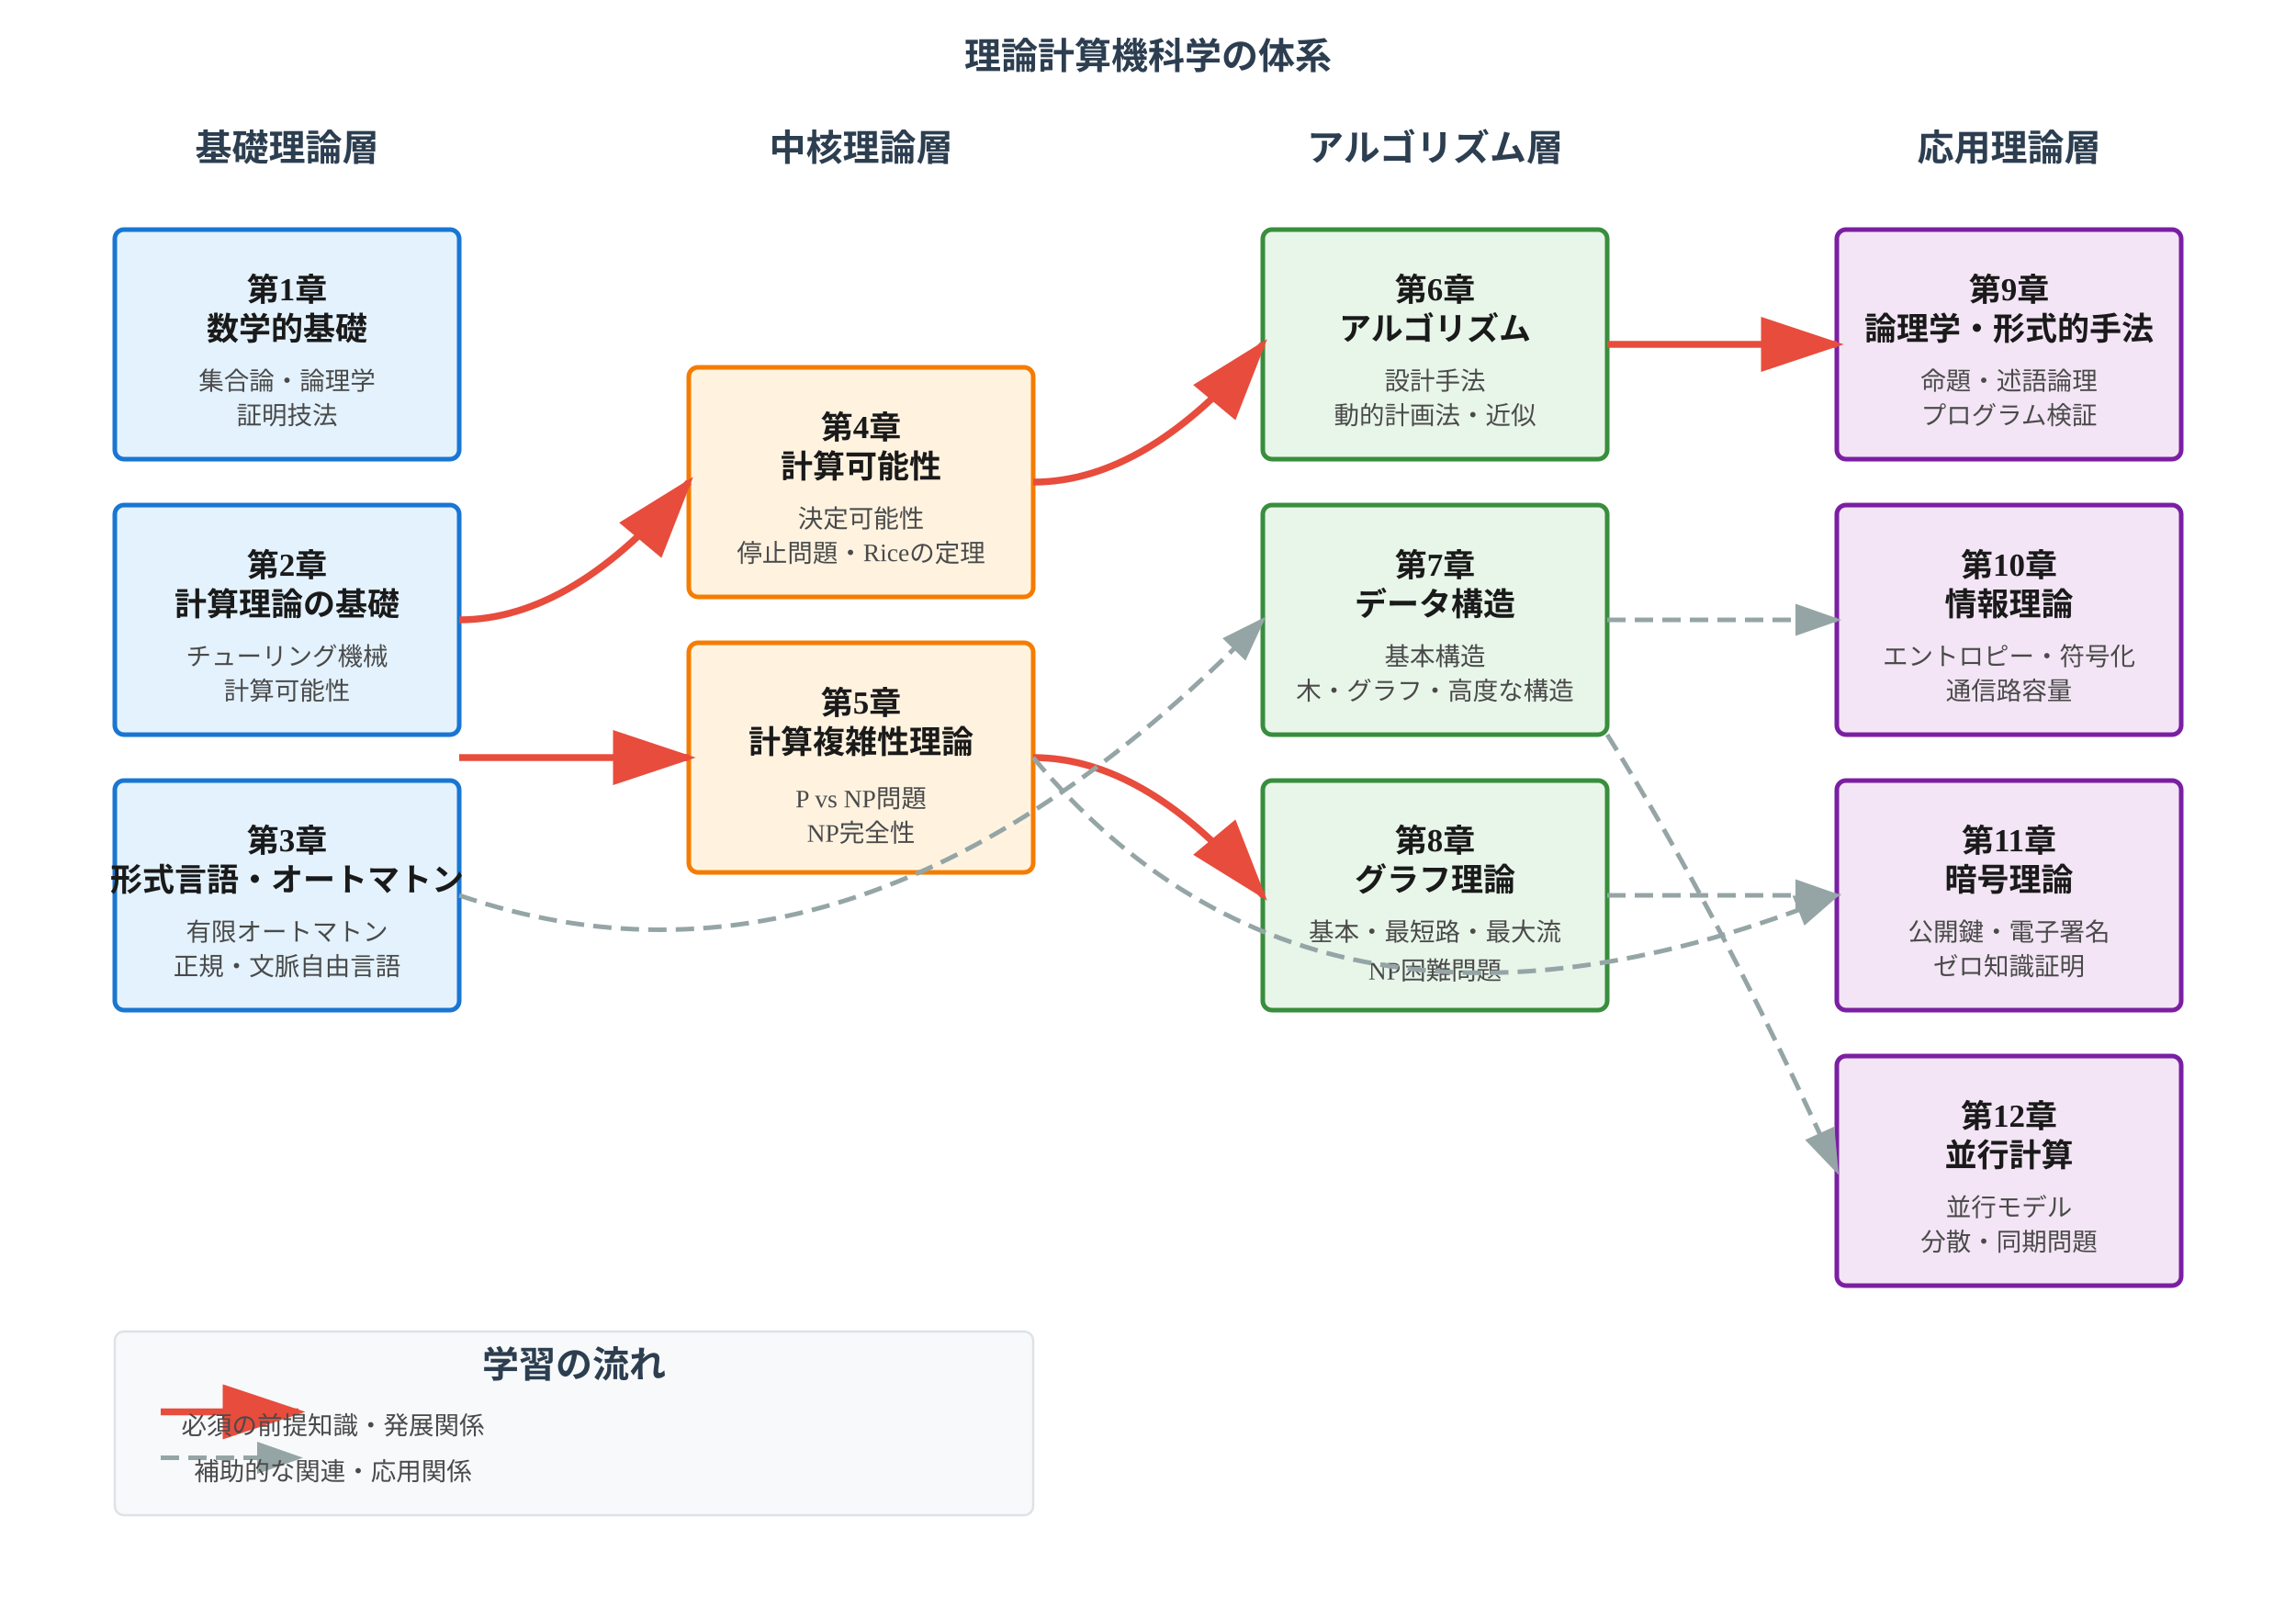
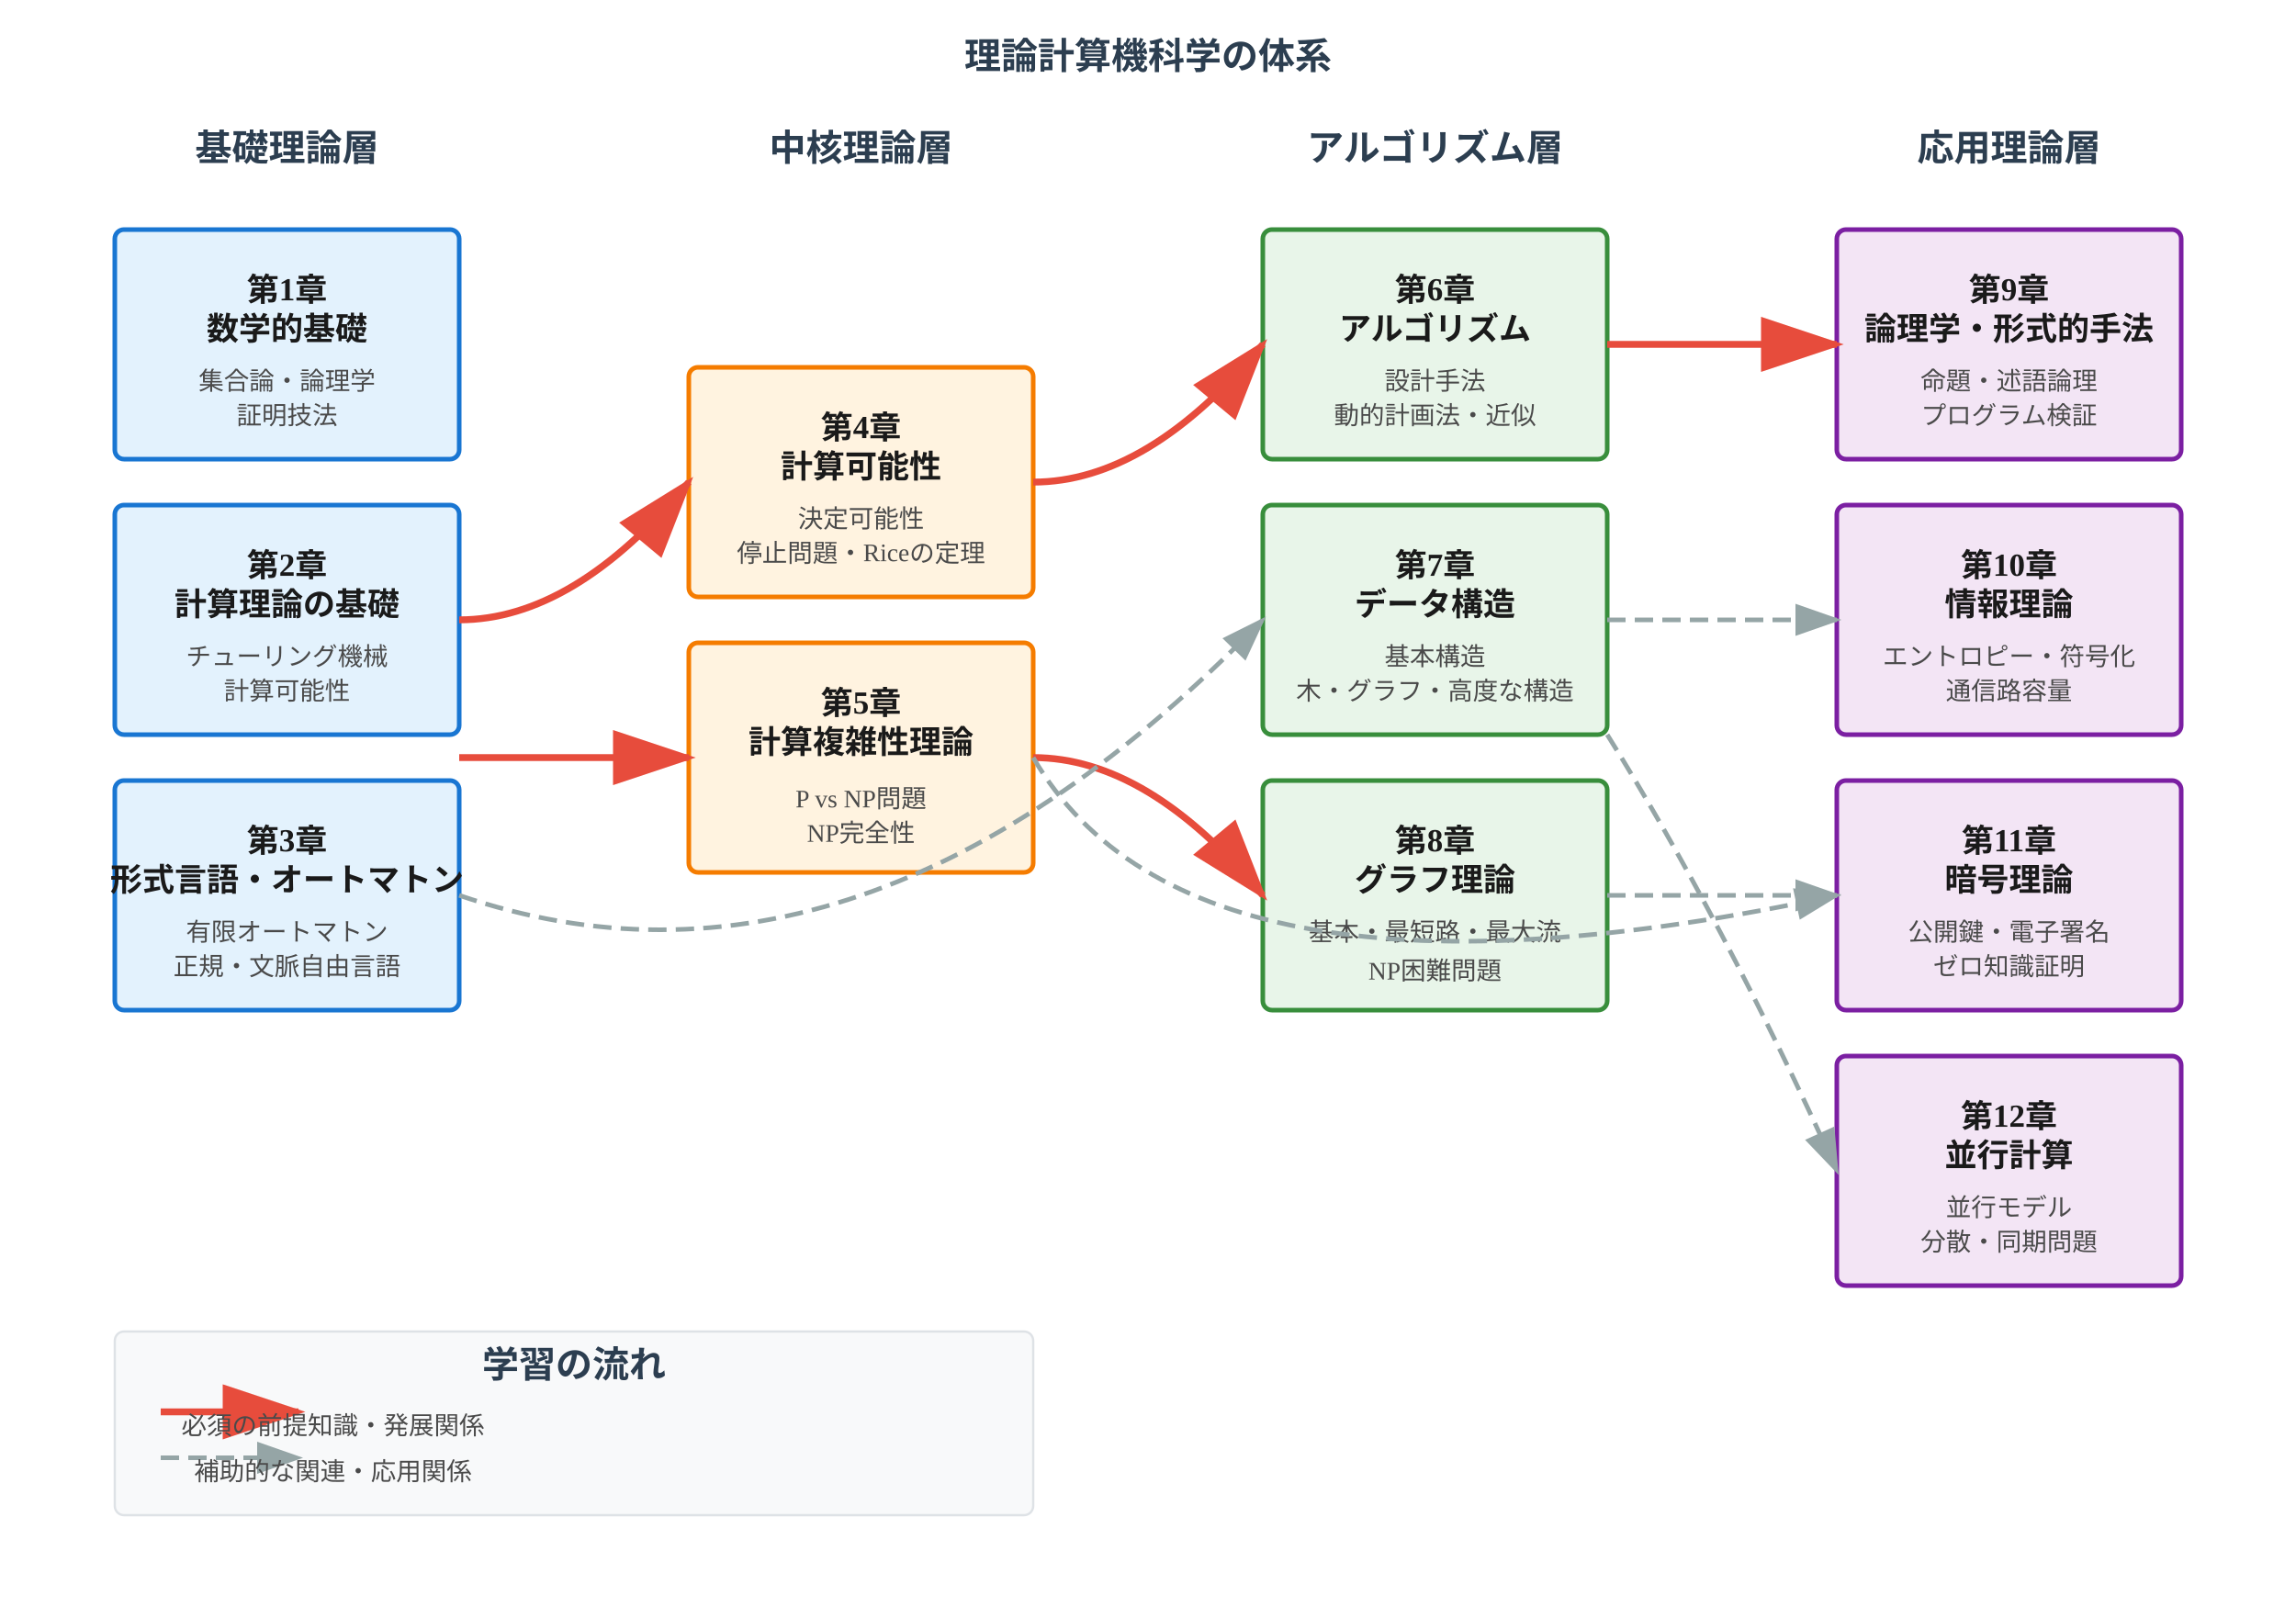
<svg xmlns="http://www.w3.org/2000/svg" viewBox="0 0 1000 700">
  <defs>
    <style>
      .foundation { fill: #e3f2fd; stroke: #1976d2; stroke-width: 2px; }
      .core { fill: #fff3e0; stroke: #f57c00; stroke-width: 2px; }
      .algorithm { fill: #e8f5e9; stroke: #388e3c; stroke-width: 2px; }
      .applied { fill: #f3e5f5; stroke: #7b1fa2; stroke-width: 2px; }
      
      .chapter-box { 
        rx: 4px; 
        ry: 4px; 
        font-family: Inter, Helvetica, sans-serif;
      }
      
      .chapter-title { 
        font-size: 14px; 
        font-weight: 600; 
        text-anchor: middle; 
        dominant-baseline: central;
        fill: #1a1a1a;
      }
      
      .chapter-subtitle { 
        font-size: 11px; 
        font-weight: 400; 
        text-anchor: middle; 
        dominant-baseline: central;
        fill: #4a4a4a;
      }
      
      .layer-title {
        font-size: 16px;
        font-weight: 600;
        text-anchor: middle;
        fill: #2c3e50;
      }
      
      .main-flow { stroke: #e74c3c; stroke-width: 3px; fill: none; marker-end: url(#main-arrow); }
      .support-flow { stroke: #95a5a6; stroke-width: 2px; fill: none; stroke-dasharray: 8,4; marker-end: url(#support-arrow); }
    </style>
    <marker id="main-arrow" markerWidth="12" markerHeight="8" refX="11" refY="4" orient="auto">
      <polygon points="0 0, 12 4, 0 8" fill="#e74c3c" />
    </marker>
    <marker id="support-arrow" markerWidth="10" markerHeight="7" refX="9" refY="3.5" orient="auto">
      <polygon points="0 0, 10 3.5, 0 7" fill="#95a5a6" />
    </marker>
  </defs>
  <text x="500" y="30" class="layer-title">理論計算機科学の体系</text>
  <text x="125" y="70" class="layer-title">基礎理論層</text>
  <text x="375" y="70" class="layer-title">中核理論層</text>
  <text x="625" y="70" class="layer-title">アルゴリズム層</text>
  <text x="875" y="70" class="layer-title">応用理論層</text>
  <g class="foundation-layer">
    <rect x="50" y="100" width="150" height="100" class="chapter-box foundation" />
    <text x="125" y="125" class="chapter-title">第1章</text>
    <text x="125" y="142" class="chapter-title">数学的基礎</text>
    <text x="125" y="165" class="chapter-subtitle">集合論・論理学</text>
    <text x="125" y="180" class="chapter-subtitle">証明技法</text>
    <rect x="50" y="220" width="150" height="100" class="chapter-box foundation" />
    <text x="125" y="245" class="chapter-title">第2章</text>
    <text x="125" y="262" class="chapter-title">計算理論の基礎</text>
    <text x="125" y="285" class="chapter-subtitle">チューリング機械</text>
    <text x="125" y="300" class="chapter-subtitle">計算可能性</text>
    <rect x="50" y="340" width="150" height="100" class="chapter-box foundation" />
    <text x="125" y="365" class="chapter-title">第3章</text>
    <text x="125" y="382" class="chapter-title">形式言語・オートマトン</text>
    <text x="125" y="405" class="chapter-subtitle">有限オートマトン</text>
    <text x="125" y="420" class="chapter-subtitle">正規・文脈自由言語</text>
  </g>
  <g class="core-layer">
    <rect x="300" y="160" width="150" height="100" class="chapter-box core" />
    <text x="375" y="185" class="chapter-title">第4章</text>
    <text x="375" y="202" class="chapter-title">計算可能性</text>
    <text x="375" y="225" class="chapter-subtitle">決定可能性</text>
    <text x="375" y="240" class="chapter-subtitle">停止問題・Riceの定理</text>
    <rect x="300" y="280" width="150" height="100" class="chapter-box core" />
    <text x="375" y="305" class="chapter-title">第5章</text>
    <text x="375" y="322" class="chapter-title">計算複雑性理論</text>
    <text x="375" y="345" class="chapter-subtitle">P vs NP問題</text>
    <text x="375" y="360" class="chapter-subtitle">NP完全性</text>
  </g>
  <g class="algorithm-layer">
    <rect x="550" y="100" width="150" height="100" class="chapter-box algorithm" />
    <text x="625" y="125" class="chapter-title">第6章</text>
    <text x="625" y="142" class="chapter-title">アルゴリズム</text>
    <text x="625" y="165" class="chapter-subtitle">設計手法</text>
    <text x="625" y="180" class="chapter-subtitle">動的計画法・近似</text>
    <rect x="550" y="220" width="150" height="100" class="chapter-box algorithm" />
    <text x="625" y="245" class="chapter-title">第7章</text>
    <text x="625" y="262" class="chapter-title">データ構造</text>
    <text x="625" y="285" class="chapter-subtitle">基本構造</text>
    <text x="625" y="300" class="chapter-subtitle">木・グラフ・高度な構造</text>
    <rect x="550" y="340" width="150" height="100" class="chapter-box algorithm" />
    <text x="625" y="365" class="chapter-title">第8章</text>
    <text x="625" y="382" class="chapter-title">グラフ理論</text>
    <text x="625" y="405" class="chapter-subtitle">基本・最短路・最大流</text>
    <text x="625" y="420" class="chapter-subtitle">NP困難問題</text>
  </g>
  <g class="applied-layer">
    <rect x="800" y="100" width="150" height="100" class="chapter-box applied" />
    <text x="875" y="125" class="chapter-title">第9章</text>
    <text x="875" y="142" class="chapter-title">論理学・形式的手法</text>
    <text x="875" y="165" class="chapter-subtitle">命題・述語論理</text>
    <text x="875" y="180" class="chapter-subtitle">プログラム検証</text>
    <rect x="800" y="220" width="150" height="100" class="chapter-box applied" />
    <text x="875" y="245" class="chapter-title">第10章</text>
    <text x="875" y="262" class="chapter-title">情報理論</text>
    <text x="875" y="285" class="chapter-subtitle">エントロピー・符号化</text>
    <text x="875" y="300" class="chapter-subtitle">通信路容量</text>
    <rect x="800" y="340" width="150" height="100" class="chapter-box applied" />
    <text x="875" y="365" class="chapter-title">第11章</text>
    <text x="875" y="382" class="chapter-title">暗号理論</text>
    <text x="875" y="405" class="chapter-subtitle">公開鍵・電子署名</text>
    <text x="875" y="420" class="chapter-subtitle">ゼロ知識証明</text>
    <rect x="800" y="460" width="150" height="100" class="chapter-box applied" />
    <text x="875" y="485" class="chapter-title">第12章</text>
    <text x="875" y="502" class="chapter-title">並行計算</text>
    <text x="875" y="525" class="chapter-subtitle">並行モデル</text>
    <text x="875" y="540" class="chapter-subtitle">分散・同期問題</text>
  </g>
  <path d="M 200 270 Q 250 270 300 210" class="main-flow" />
  <path d="M 200 330 Q 250 330 300 330" class="main-flow" />
  <path d="M 450 210 Q 500 210 550 150" class="main-flow" />
  <path d="M 450 330 Q 500 330 550 390" class="main-flow" />
  <path d="M 200 390 Q 375 450 550 270" class="support-flow" />
  <path d="M 700 150 Q 750 150 800 150" class="main-flow" />
  <path d="M 700 270 Q 750 270 800 270" class="support-flow" />
  <path d="M 700 390 Q 750 390 800 390" class="support-flow" />
-   <path d="M 450 330 Q 575 480 800 390" class="support-flow" />
+   <path d="M 450 330 Q 520 450 800 390" class="support-flow" />
  <path d="M 700 320 Q 750 400 800 510" class="support-flow" />
  <g transform="translate(50, 580)">
    <rect x="0" y="0" width="400" height="80" style="fill: #f8f9fa; stroke: #dee2e6; stroke-width: 1px; rx: 4px;" />
    <text x="200" y="20" class="layer-title">学習の流れ</text>
    <path d="M 20 35 L 80 35" class="main-flow" />
    <text x="95" y="40" class="chapter-subtitle">必須の前提知識・発展関係</text>
    <path d="M 20 55 L 80 55" class="support-flow" />
    <text x="95" y="60" class="chapter-subtitle">補助的な関連・応用関係</text>
  </g>
</svg>
